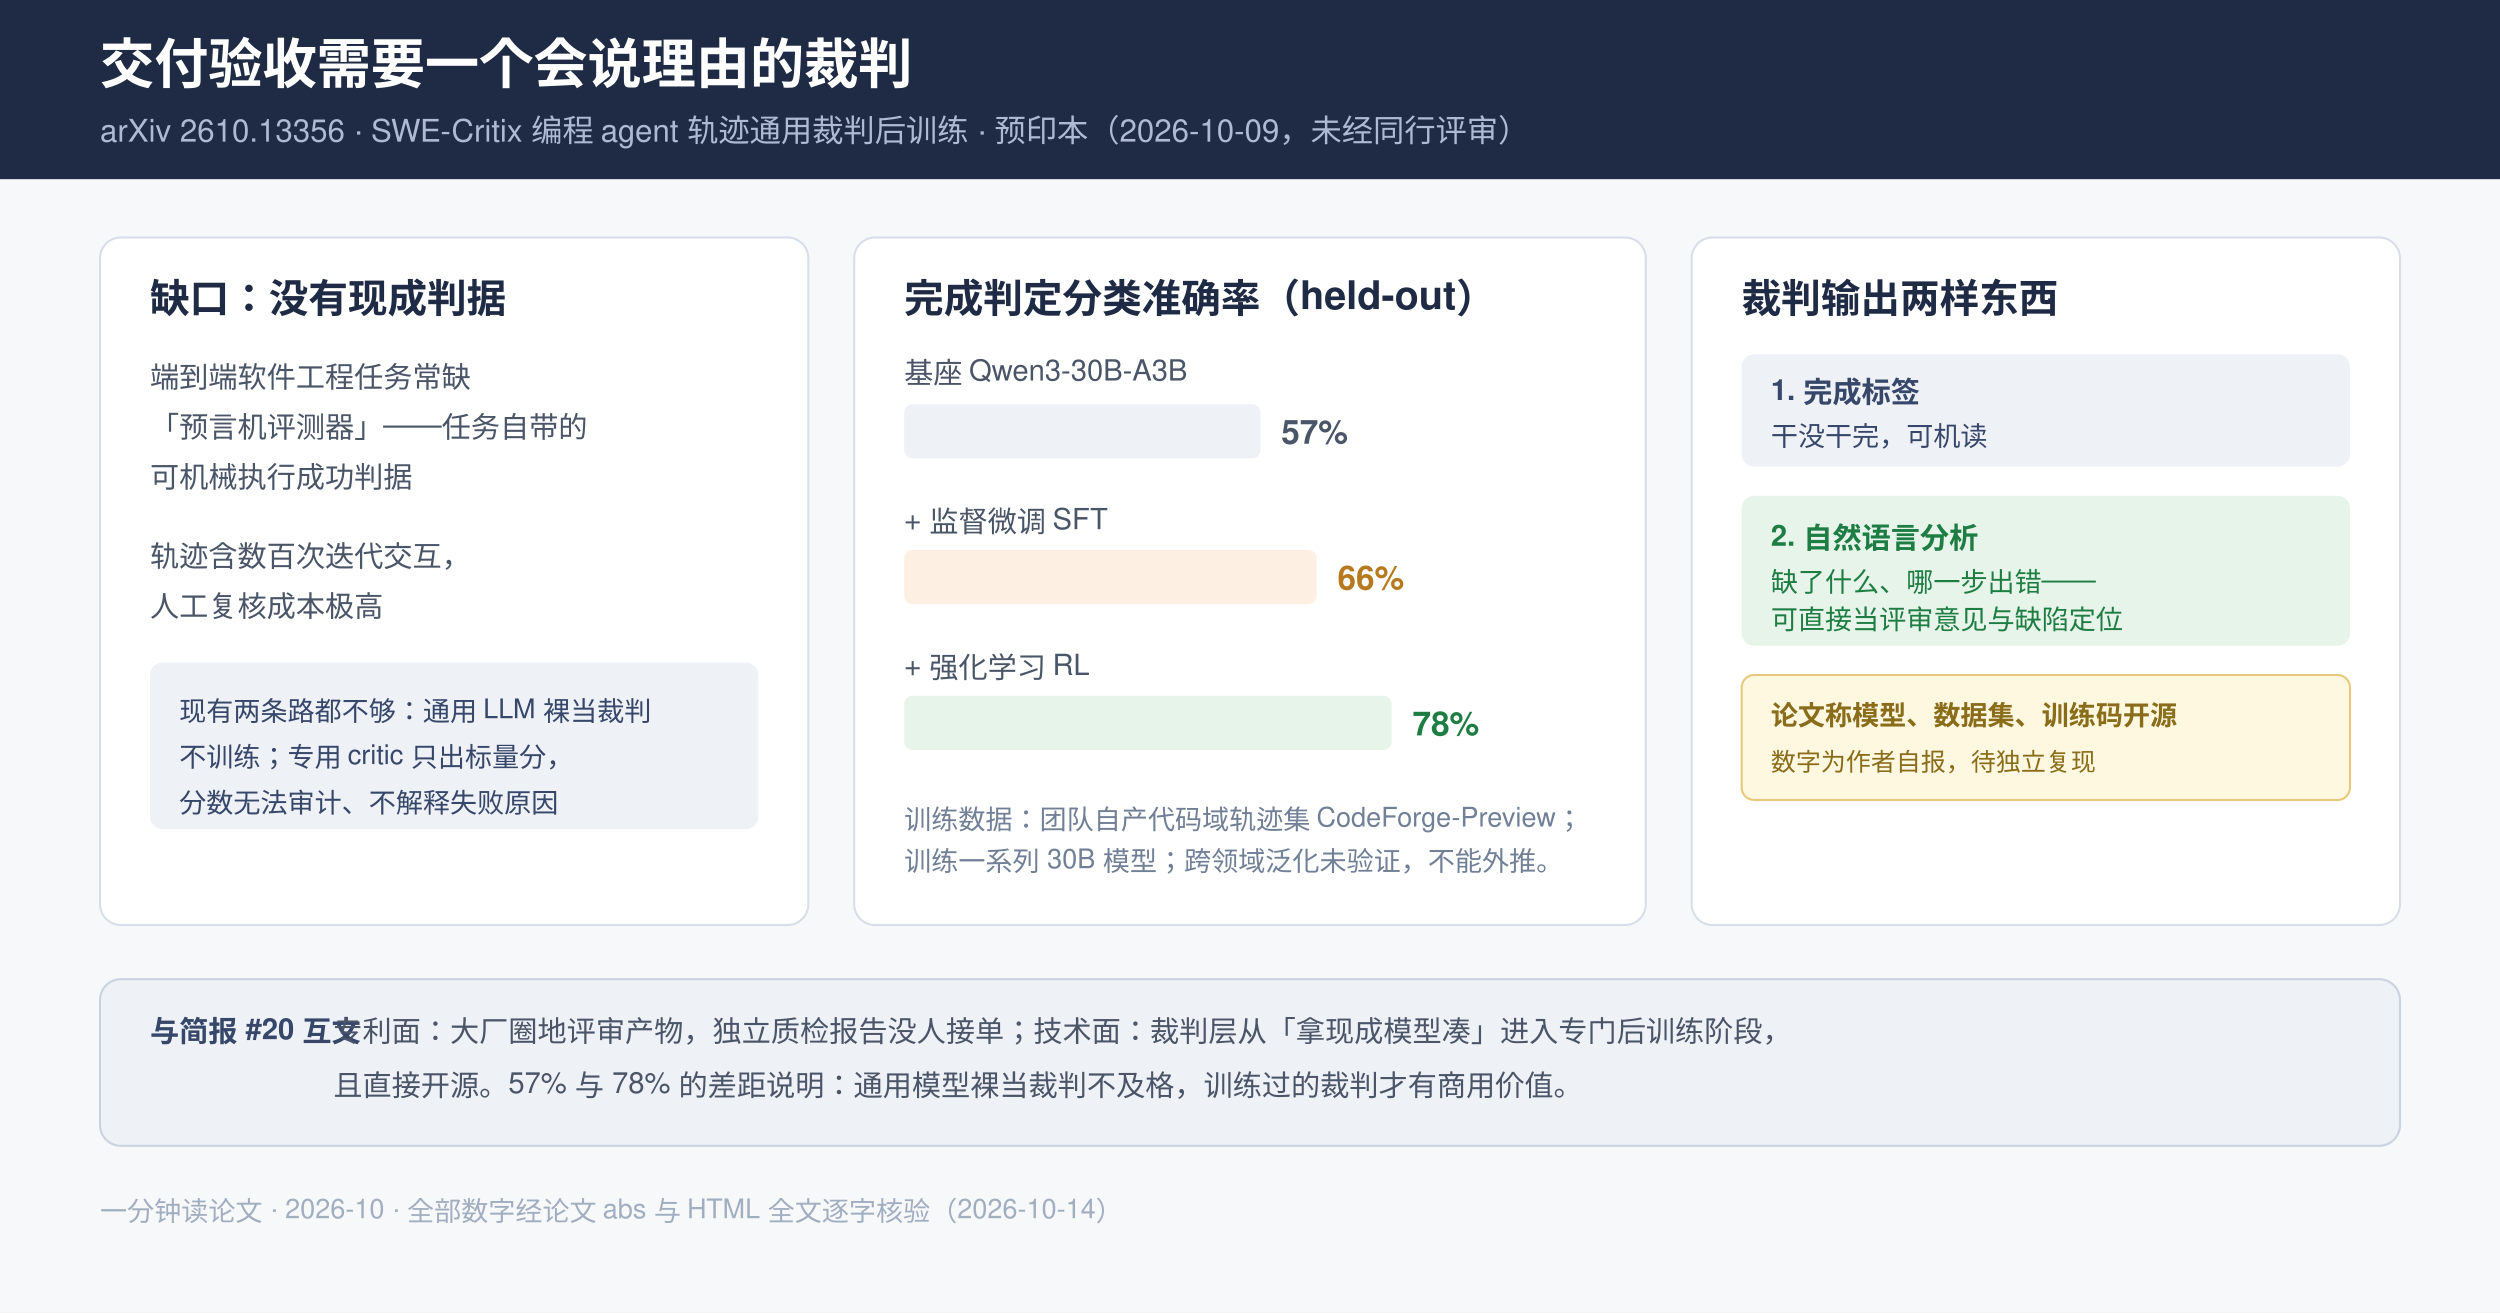
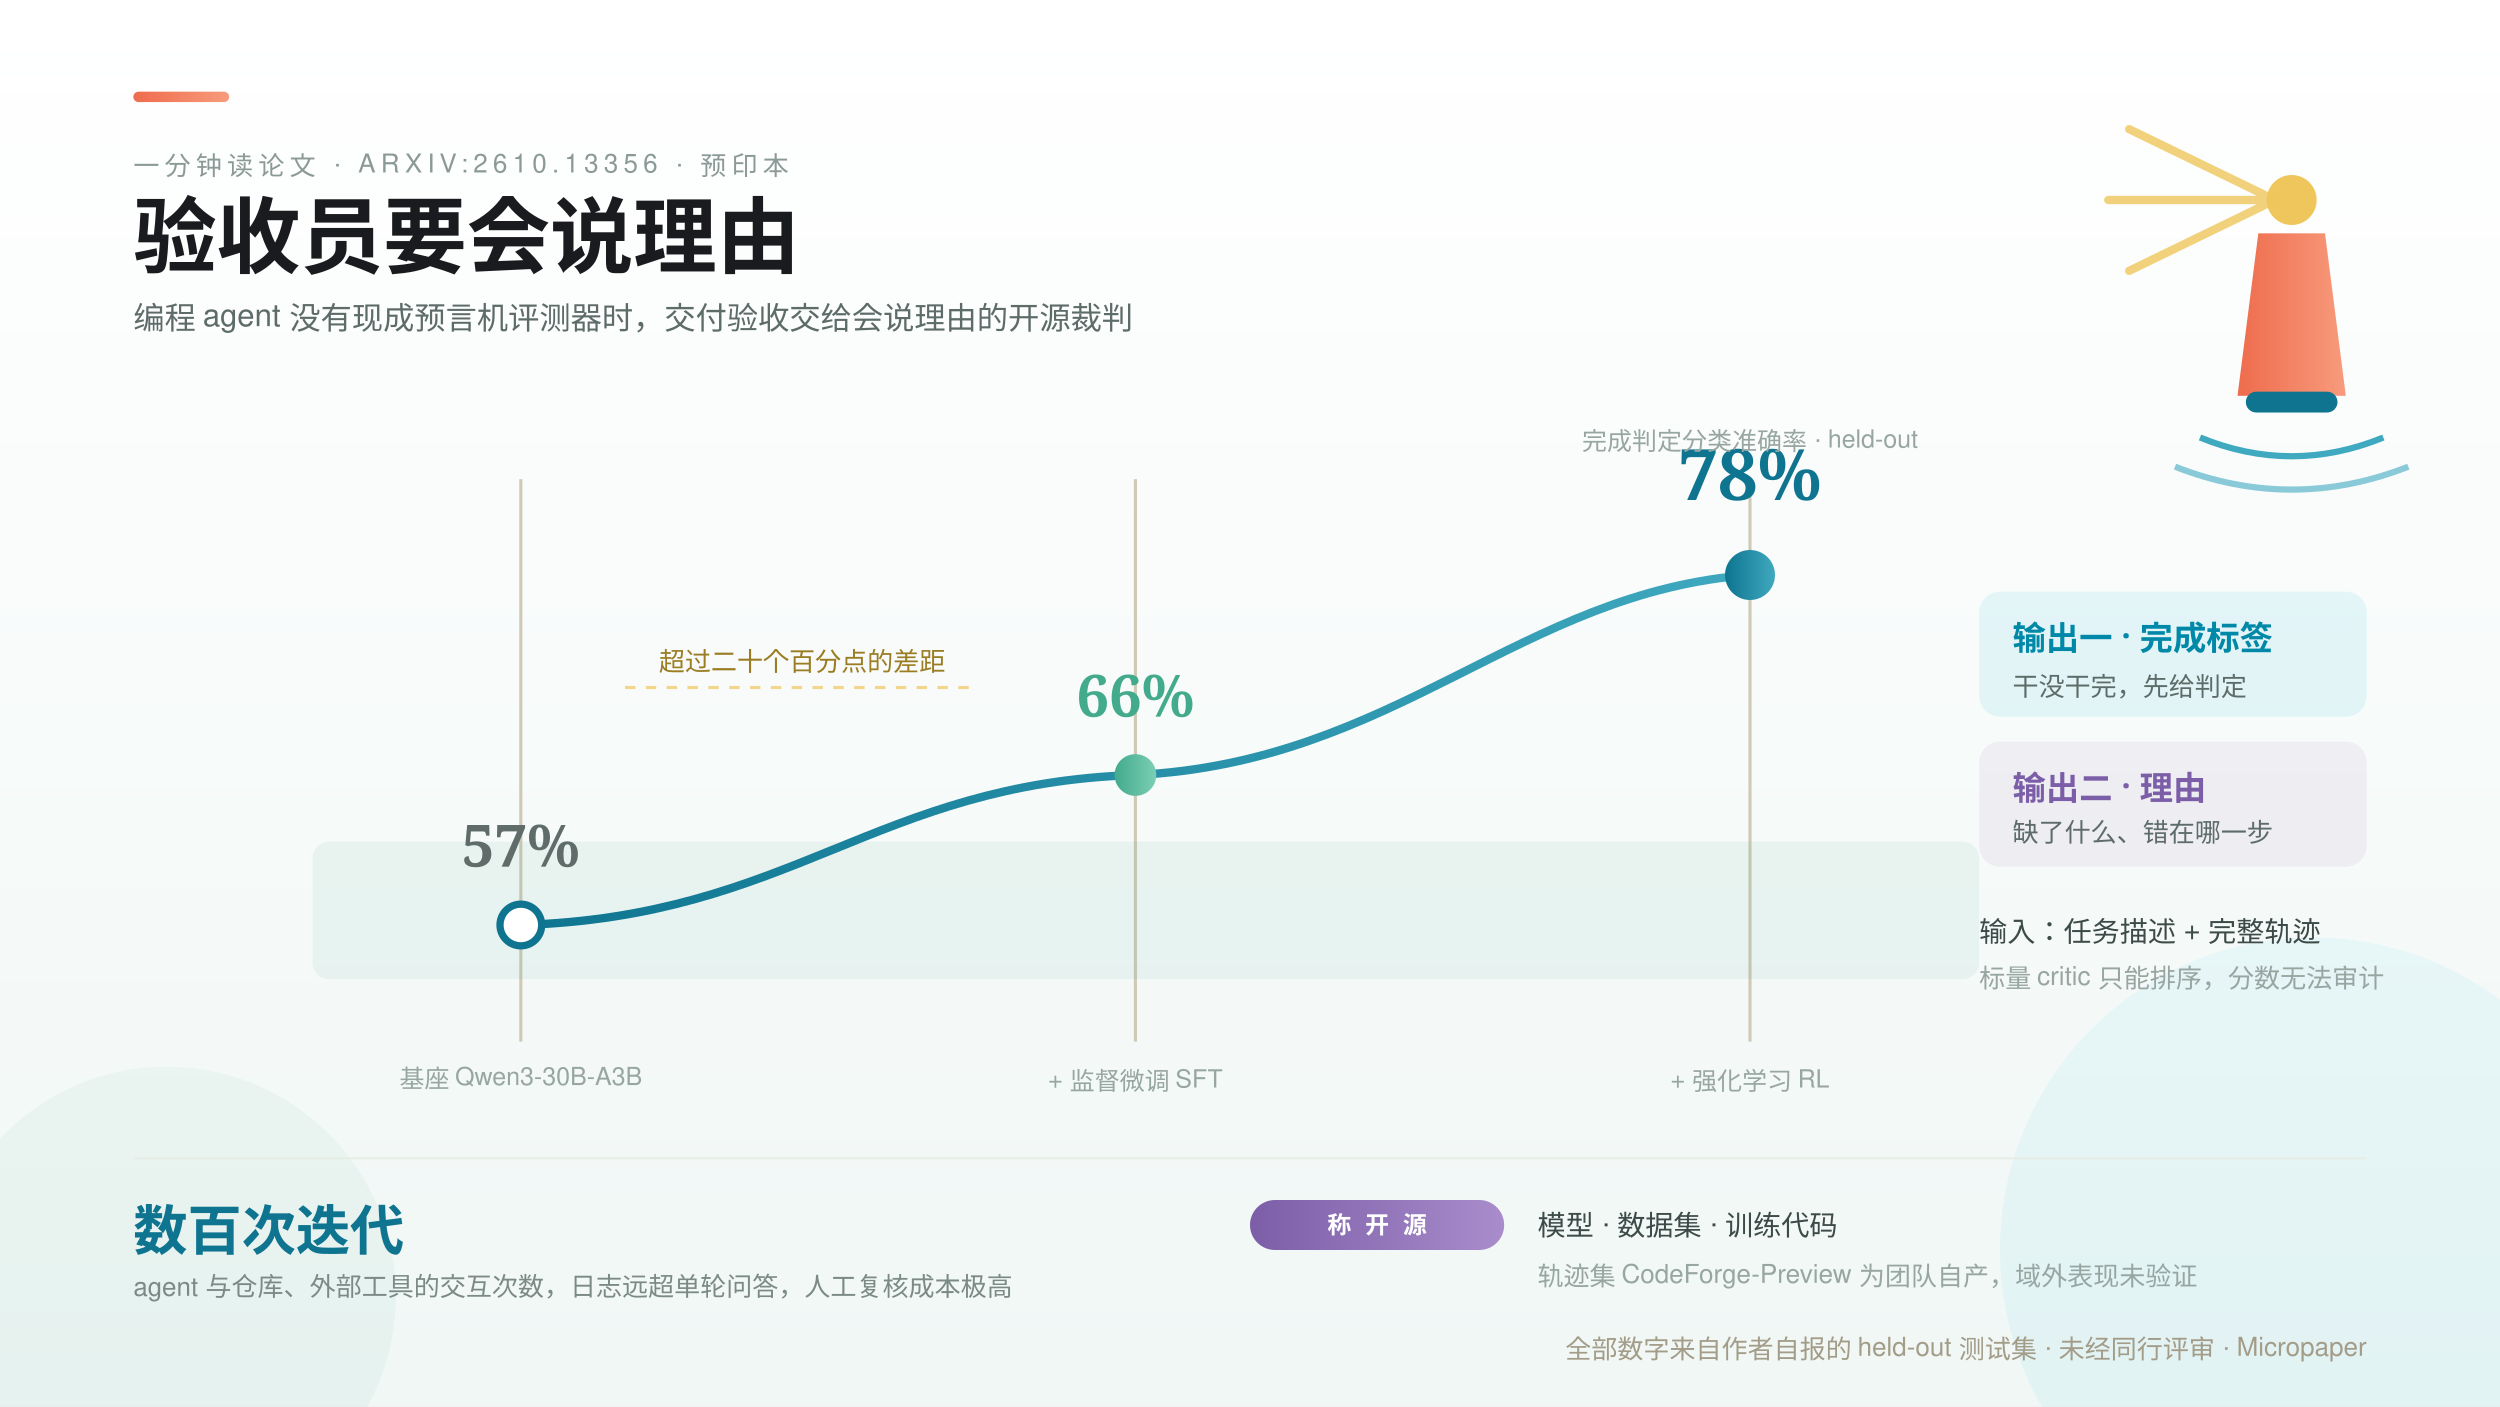
- <svg xmlns="http://www.w3.org/2000/svg" width="1200" height="630" viewBox="0 0 1200 630" font-family="Helvetica, Arial, sans-serif">
-   <rect width="1200" height="630" fill="#f7f8fa" />
-   <rect x="0" y="0" width="1200" height="86" fill="#1f2a44" />
-   <text x="48" y="40" fill="#ffffff" font-size="26" font-weight="bold">交付验收需要一个会说理由的裁判</text>
-   <text x="48" y="68" fill="#aeb9d4" font-size="15">arXiv 2610.13356 · SWE-Critix 编程 agent 轨迹通用裁判后训练 · 预印本（2026-10-09，未经同行评审）</text>
-   <rect x="48" y="114" width="340" height="330" rx="10" fill="#ffffff" stroke="#d8dee9" />
-   <text x="72" y="150" fill="#1f2a44" font-size="19" font-weight="bold">缺口：没有现成判据</text>
-   <text x="72" y="186" fill="#4a5568" font-size="14">端到端软件工程任务常缺</text>
-   <text x="72" y="210" fill="#4a5568" font-size="14">「预言机评测器」——任务自带的</text>
-   <text x="72" y="234" fill="#4a5568" font-size="14">可机械执行成功判据</text>
-   <text x="72" y="272" fill="#4a5568" font-size="14">轨迹含数百次迭代交互，</text>
-   <text x="72" y="296" fill="#4a5568" font-size="14">人工复核成本极高</text>
-   <rect x="72" y="318" width="292" height="80" rx="6" fill="#eef1f6" />
-   <text x="86" y="346" fill="#37476a" font-size="13">现有两条路都不够：通用 LLM 裸当裁判</text>
-   <text x="86" y="368" fill="#37476a" font-size="13">不训练；专用 critic 只出标量分，</text>
-   <text x="86" y="390" fill="#37476a" font-size="13">分数无法审计、不解释失败原因</text>
-   <rect x="410" y="114" width="380" height="330" rx="10" fill="#ffffff" stroke="#d8dee9" />
-   <text x="434" y="150" fill="#1f2a44" font-size="19" font-weight="bold">完成判定分类准确率（held-out）</text>
-   <text x="434" y="184" fill="#4a5568" font-size="14">基座 Qwen3-30B-A3B</text>
-   <rect x="434" y="194" width="171" height="26" rx="4" fill="#eef1f6" />
-   <text x="615" y="213" fill="#4a5568" font-size="16" font-weight="bold">57%</text>
-   <text x="434" y="254" fill="#4a5568" font-size="14">+ 监督微调 SFT</text>
-   <rect x="434" y="264" width="198" height="26" rx="4" fill="#fdf0e2" />
-   <text x="642" y="283" fill="#b7791f" font-size="16" font-weight="bold">66%</text>
-   <text x="434" y="324" fill="#4a5568" font-size="14">+ 强化学习 RL</text>
-   <rect x="434" y="334" width="234" height="26" rx="4" fill="#e6f4ea" />
-   <text x="678" y="353" fill="#1e7d43" font-size="16" font-weight="bold">78%</text>
-   <text x="434" y="398" fill="#718096" font-size="13">训练数据：团队自产代码域轨迹集 CodeForge-Preview；</text>
-   <text x="434" y="418" fill="#718096" font-size="13">训练一系列 30B 模型；跨领域泛化未验证，不能外推。</text>
-   <rect x="812" y="114" width="340" height="330" rx="10" fill="#ffffff" stroke="#d8dee9" />
-   <text x="836" y="150" font-size="19" fill="#1f2a44" font-weight="bold">裁判输出两样东西</text>
-   <rect x="836" y="170" width="292" height="54" rx="6" fill="#eef1f6" />
-   <text x="850" y="192" fill="#37476a" font-size="14" font-weight="bold">1. 完成标签</text>
-   <text x="850" y="214" fill="#37476a" font-size="13">干没干完，可机读</text>
-   <rect x="836" y="238" width="292" height="72" rx="6" fill="#e6f4ea" />
-   <text x="850" y="262" fill="#1e7d43" font-size="14" font-weight="bold">2. 自然语言分析</text>
-   <text x="850" y="284" fill="#1e7d43" font-size="13">缺了什么、哪一步出错——</text>
-   <text x="850" y="302" fill="#1e7d43" font-size="13">可直接当评审意见与缺陷定位</text>
-   <rect x="836" y="324" width="292" height="60" rx="6" fill="#fff8e1" stroke="#e6c97a" />
-   <text x="850" y="348" fill="#8a6d1a" font-size="13" font-weight="bold">论文称模型、数据集、训练码开源</text>
-   <text x="850" y="370" fill="#8a6d1a" font-size="12">数字为作者自报，待独立复现</text>
-   <rect x="48" y="470" width="1104" height="80" rx="10" fill="#eef1f6" stroke="#c9d2e0" />
-   <text x="72" y="500" fill="#37476a" font-size="14" font-weight="bold">与简报 #20 互文</text>
-   <text x="160" y="500" fill="#4a5568" font-size="14">专利面：大厂圈地评审产物，独立质检报告没人接单；技术面：裁判层从「拿现成模型凑」进入专门后训练阶段，</text>
-   <text x="160" y="526" fill="#4a5568" font-size="14">且直接开源。57% 与 78% 的差距说明：通用模型裸当裁判不及格，训练过的裁判才有商用价值。</text>
-   <text x="48" y="586" fill="#a0aec0" font-size="13">一分钟读论文 · 2026-10 · 全部数字经论文 abs 与 HTML 全文逐字核验（2026-10-14）</text>
+ <svg xmlns="http://www.w3.org/2000/svg" width="1200" height="675" viewBox="0 0 1200 675" font-family="'PingFang SC','Helvetica Neue',Helvetica,'Microsoft YaHei',sans-serif">
+   <defs>
+     <style>
+       .serif { font-family: 'Noto Serif SC','Songti SC','STSong',serif; }
+       .k { font-size: 12.5px; letter-spacing: 2.5px; fill: #8C9A97; }
+       .rl { font-size: 15px; fill: #3C4A48; }
+       .val { font-size: 17px; font-weight: 700; }
+       .b { font-size: 12px; fill: #98A6A2; }
+       .chip { font-size: 11.5px; font-weight: 700; fill: #FFFFFF; letter-spacing: 2px; }
+     </style>
+     <linearGradient id="bg" x1="0" y1="0" x2="0" y2="1">
+       <stop offset="0" stop-color="#FFFFFF" />
+       <stop offset="1" stop-color="#F0F7F5" />
+     </linearGradient>
+     <linearGradient id="gSea" x1="0" y1="0" x2="1" y2="0">
+       <stop offset="0" stop-color="#0E7490" />
+       <stop offset="1" stop-color="#3FA9BF" />
+     </linearGradient>
+     <linearGradient id="gCoral" x1="0" y1="0" x2="1" y2="0">
+       <stop offset="0" stop-color="#EE6C4D" />
+       <stop offset="1" stop-color="#F79B7C" />
+     </linearGradient>
+     <linearGradient id="gGreen" x1="0" y1="0" x2="1" y2="0">
+       <stop offset="0" stop-color="#43AA8B" />
+       <stop offset="1" stop-color="#7BCFB4" />
+     </linearGradient>
+     <linearGradient id="gCyan" x1="0" y1="0" x2="1" y2="0">
+       <stop offset="0" stop-color="#00B4D8" />
+       <stop offset="1" stop-color="#66D9EF" />
+     </linearGradient>
+     <linearGradient id="gViolet" x1="0" y1="0" x2="1" y2="0">
+       <stop offset="0" stop-color="#7B5EA7" />
+       <stop offset="1" stop-color="#A98CCB" />
+     </linearGradient>
+   </defs>
+   <rect width="1200" height="675" fill="url(#bg)" />
+   <circle cx="1110" cy="600" r="150" fill="#00B4D8" opacity="0.06" />
+   <circle cx="80" cy="622" r="110" fill="#43AA8B" opacity="0.06" />
+   <rect x="64" y="44" width="46" height="5" rx="2.5" fill="url(#gCoral)" />
+   <text class="k" x="64" y="84">一分钟读论文 · ARXIV:2610.13356 · 预印本</text>
+   <text class="serif" x="64" y="128" font-size="40" font-weight="700" fill="#1A1B1E">验收员要会说理由</text>
+   <text x="64" y="158" font-size="15" fill="#5E6C69">编程 agent 没有现成预言机评测器时，交付验收交给会说理由的开源裁判</text>
+   <g>
+     <path d="M 1092 96 l -70 -34 M 1092 96 l -80 0 M 1092 96 l -70 34" stroke="#EFC65B" stroke-width="4" stroke-linecap="round" opacity="0.8" />
+     <circle cx="1100" cy="96" r="12" fill="#EFC65B" />
+     <path d="M 1084 112 l 32 0 10 78 -52 0 z" fill="url(#gCoral)" />
+     <rect x="1078" y="188" width="44" height="10" rx="5" fill="#0E7490" />
+     <path d="M 1056 210 q 44 18 88 0" stroke="#3FA9BF" stroke-width="3" fill="none" />
+     <path d="M 1044 224 q 56 22 112 0" stroke="#3FA9BF" stroke-width="3" fill="none" opacity="0.6" />
+   </g>
+   <g>
+     <line x1="250" y1="230" x2="250" y2="500" stroke="#CFC9B6" stroke-width="1.5" />
+     <line x1="545" y1="230" x2="545" y2="500" stroke="#CFC9B6" stroke-width="1.5" />
+     <line x1="840" y1="230" x2="840" y2="500" stroke="#CFC9B6" stroke-width="1.5" />
+     <text class="b" x="250" y="522" text-anchor="middle">基座 Qwen3-30B-A3B</text>
+     <text class="b" x="545" y="522" text-anchor="middle">+ 监督微调 SFT</text>
+     <text class="b" x="840" y="522" text-anchor="middle">+ 强化学习 RL</text>
+     <rect x="150" y="404" width="800" height="66" rx="8" fill="#43AA8B" opacity="0.08" />
+     <path d="M 250 444 C 380 440 420 376 545 372 C 670 366 730 284 840 276" fill="none" stroke="url(#gSea)" stroke-width="4" />
+     <circle cx="250" cy="444" r="10" fill="#FFFFFF" stroke="#0E7490" stroke-width="3.5" />
+     <circle cx="545" cy="372" r="10" fill="url(#gGreen)" />
+     <circle cx="840" cy="276" r="12" fill="url(#gSea)" />
+     <text class="serif" x="250" y="416" text-anchor="middle" font-size="28" font-weight="700" fill="#5F6C69">57%</text>
+     <text class="serif" x="545" y="344" text-anchor="middle" font-size="28" font-weight="700" fill="#43AA8B">66%</text>
+     <text class="serif" x="840" y="240" text-anchor="middle" font-size="34" font-weight="700" fill="#0E7490">78%</text>
+     <text class="b" x="840" y="216" text-anchor="middle">完成判定分类准确率 · held-out</text>
+     <line x1="300" y1="330" x2="470" y2="330" stroke="#EFC65B" stroke-width="1.5" stroke-dasharray="5 5" opacity="0.7" />
+     <text x="385" y="322" text-anchor="middle" font-size="12.5" fill="#9A7C22">超过二十个百分点的差距</text>
+   </g>
+   <g>
+     <rect x="950" y="284" width="186" height="60" rx="10" fill="#00B4D8" opacity="0.09" />
+     <text x="966" y="312" class="serif" font-size="16" font-weight="700" fill="#0088A8">输出一 · 完成标签</text>
+     <text x="966" y="334" font-size="12.5" fill="#5E6C69">干没干完，先给判定</text>
+     <rect x="950" y="356" width="186" height="60" rx="10" fill="#7B5EA7" opacity="0.08" />
+     <text x="966" y="384" class="serif" font-size="16" font-weight="700" fill="#7B5EA7">输出二 · 理由</text>
+     <text x="966" y="404" font-size="12.5" fill="#5E6C69">缺了什么、错在哪一步</text>
+     <text x="950" y="452" font-size="13.5" fill="#3C4A48">输入：任务描述 + 完整轨迹</text>
+     <text x="950" y="474" font-size="12.5" fill="#98A6A2">标量 critic 只能排序，分数无法审计</text>
+   </g>
+   <line x1="64" y1="556" x2="1136" y2="556" stroke="#E6EDE6" stroke-width="1" />
+   <g>
+     <text class="serif" x="64" y="600" font-size="26" font-weight="700" fill="#0E7490">数百次迭代</text>
+     <text x="64" y="622" font-size="12.5" fill="#7C8A86">agent 与仓库、外部工具的交互次数，日志远超单轮问答，人工复核成本极高</text>
+     <rect x="600" y="576" width="122" height="24" rx="12" fill="url(#gViolet)" />
+     <text class="chip" x="661" y="592" text-anchor="middle">称 开 源</text>
+     <text x="738" y="593" font-size="13.5" fill="#3C4A48">模型 · 数据集 · 训练代码</text>
+     <text x="738" y="617" font-size="12.5" fill="#98A6A2">轨迹集 CodeForge-Preview 为团队自产，域外表现未验证</text>
+   </g>
+   <text x="1136" y="652" text-anchor="end" font-size="12.5" fill="#A29C88">全部数字来自作者自报的 held-out 测试集 · 未经同行评审 · Micropaper</text>
</svg>
